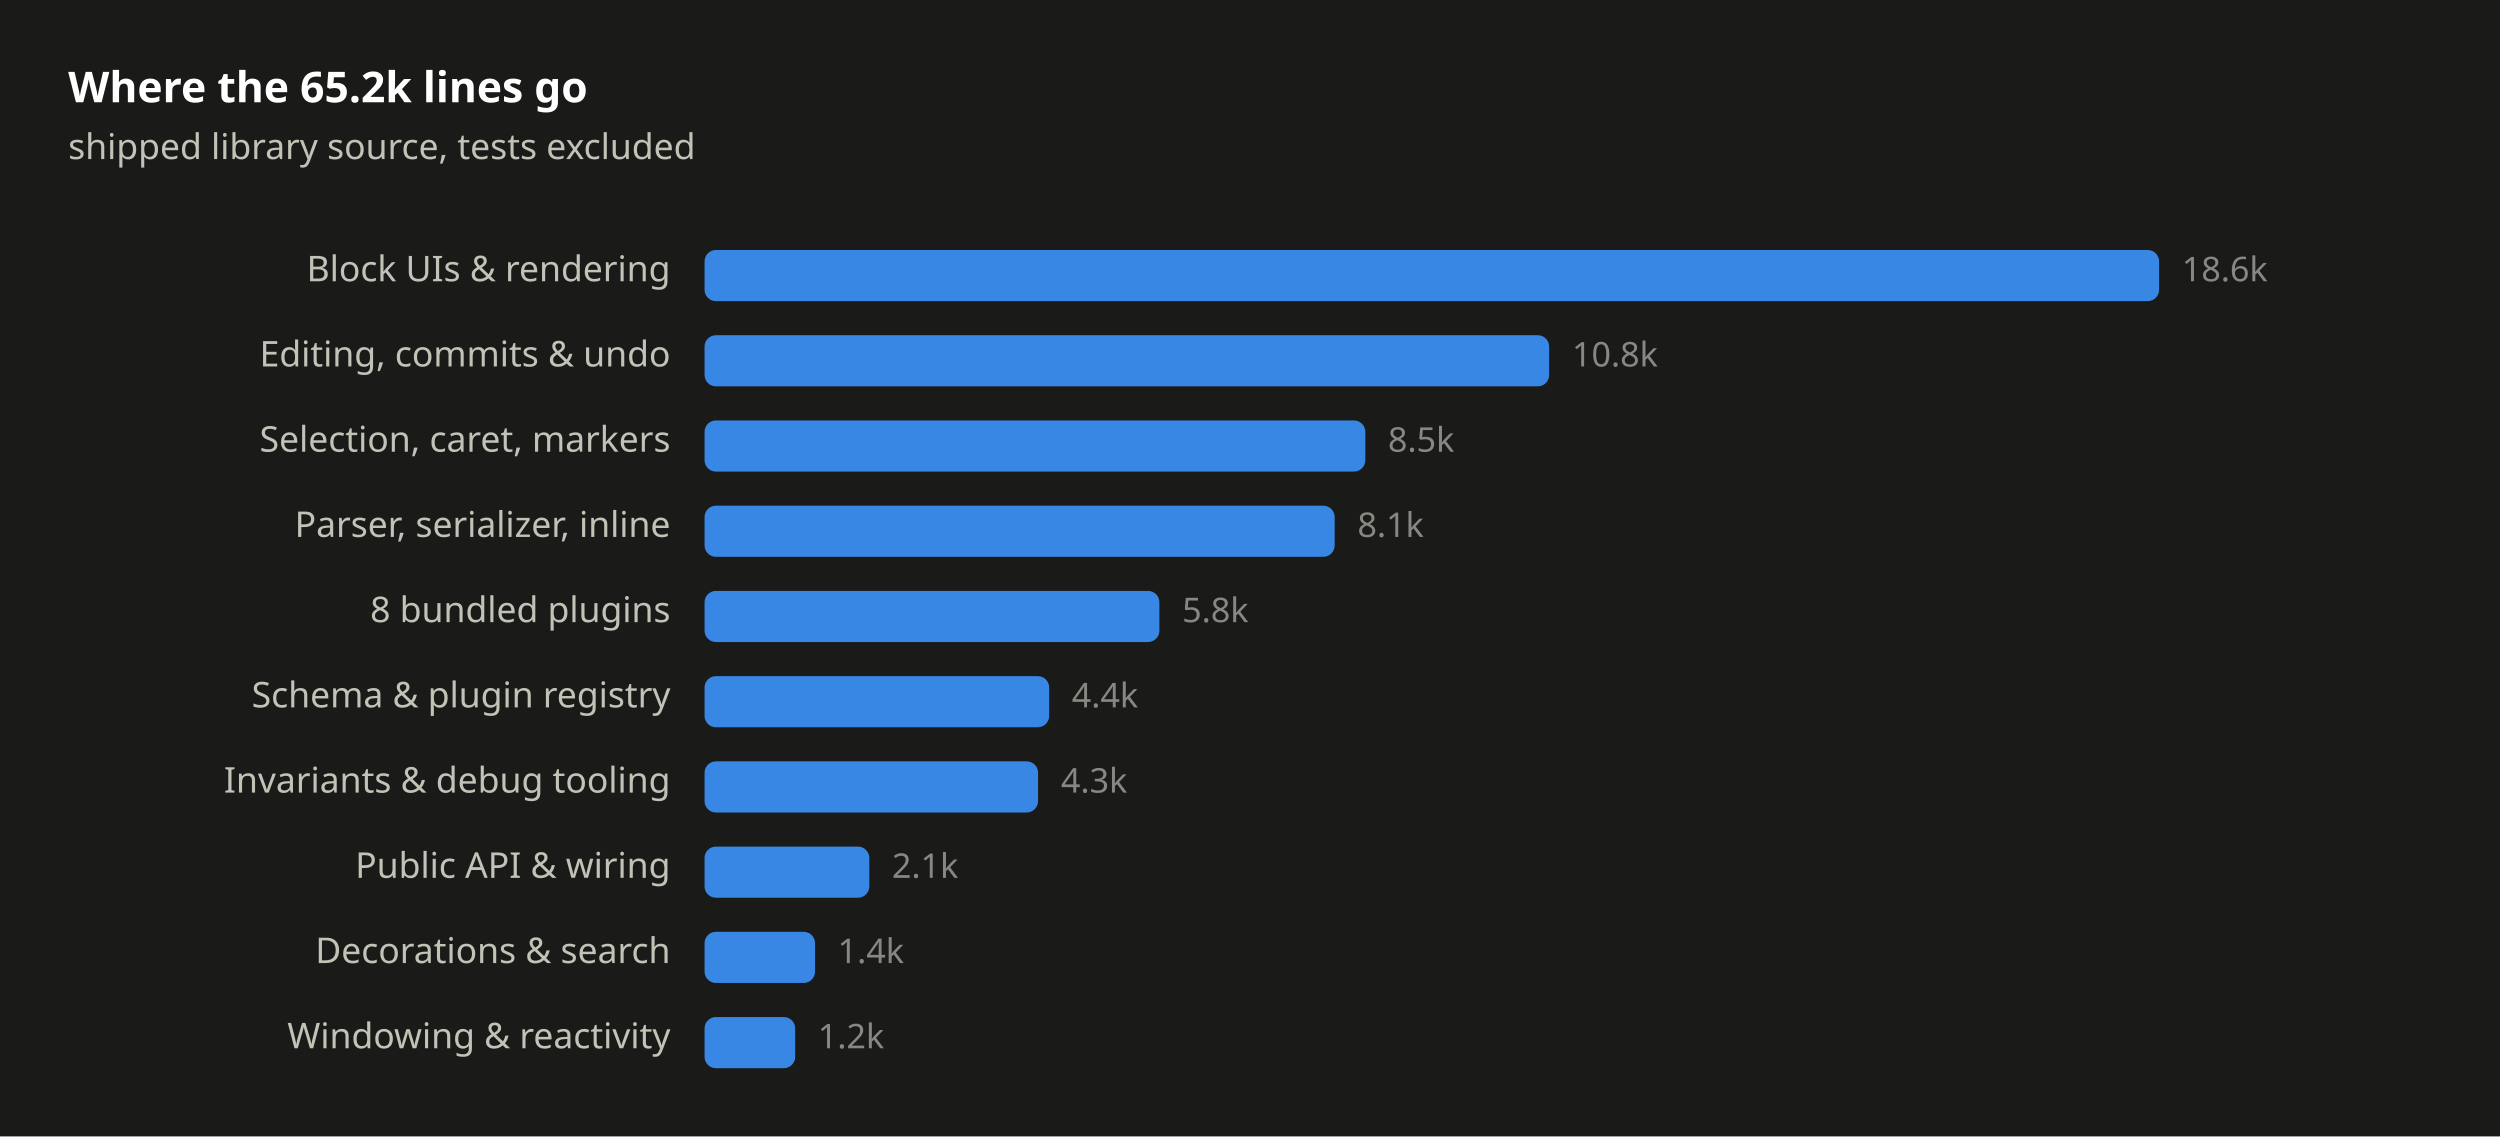
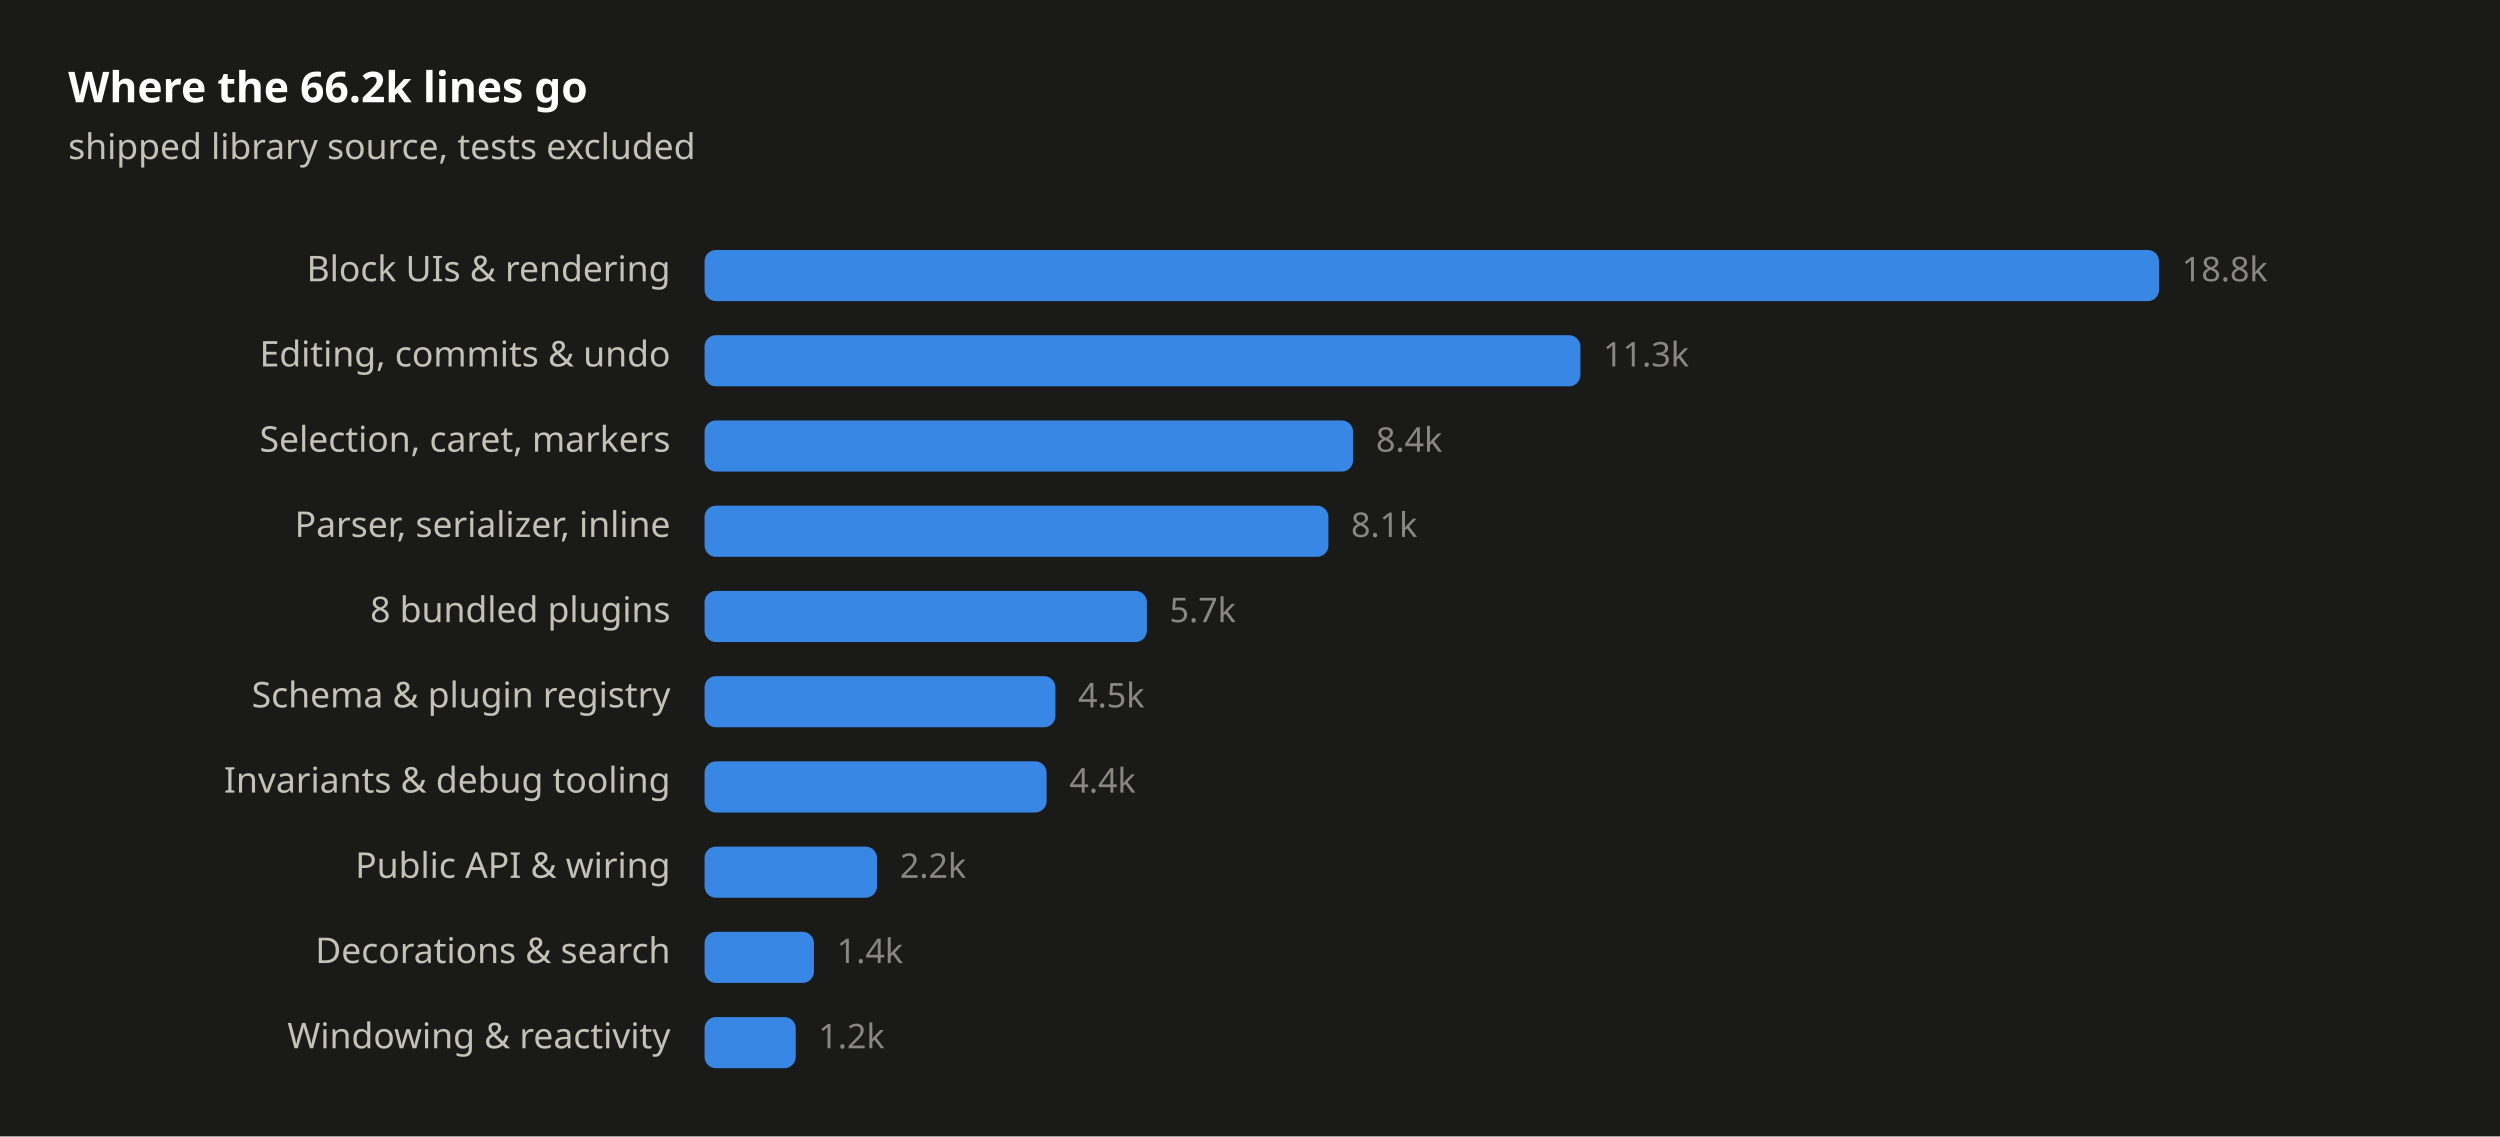
- <svg xmlns="http://www.w3.org/2000/svg" width="880" height="400" viewBox="0 0 880 400" role="img" aria-label="Library source by area: Block UIs &amp; rendering 18.6k, Editing, commits &amp; undo 10.8k, Selection, caret, markers 8.5k, Parser, serializer, inline 8.1k, 8 bundled plugins 5.8k, Schema &amp; plugin registry 4.4k, Invariants &amp; debug tooling 4.3k, Public API &amp; wiring 2.1k, Decorations &amp; search 1.4k, Windowing &amp; reactivity 1.2k. About 65.2k lines total.">
+ <svg xmlns="http://www.w3.org/2000/svg" width="880" height="400" viewBox="0 0 880 400" role="img" aria-label="Library source by area: Block UIs &amp; rendering 18.8k, Editing, commits &amp; undo 11.3k, Selection, caret, markers 8.4k, Parser, serializer, inline 8.1k, 8 bundled plugins 5.7k, Schema &amp; plugin registry 4.5k, Invariants &amp; debug tooling 4.4k, Public API &amp; wiring 2.2k, Decorations &amp; search 1.4k, Windowing &amp; reactivity 1.2k. About 66.2k lines total.">
  <rect width="880" height="400" fill="#1a1a19" />
-   <text x="24" y="36" font-family="system-ui, sans-serif" font-size="15" font-weight="600" fill="#ffffff" text-anchor="start">Where the 65.2k lines go</text>
+   <text x="24" y="36" font-family="system-ui, sans-serif" font-size="15" font-weight="600" fill="#ffffff" text-anchor="start">Where the 66.2k lines go</text>
  <text x="24" y="56" font-family="system-ui, sans-serif" font-size="12.5" font-weight="400" fill="#c3c2b7" text-anchor="start">shipped library source, tests excluded</text>
  <text x="236" y="99" font-family="system-ui, sans-serif" font-size="12.5" font-weight="400" fill="#c3c2b7" text-anchor="end">Block UIs &amp; rendering</text>
  <rect x="248" y="88" width="512.0" height="18" rx="4" fill="#3987e5" />
-   <text x="768" y="99" font-family="system-ui, sans-serif" font-size="12" font-weight="400" fill="#898781" text-anchor="start" style="font-variant-numeric:tabular-nums">18.6k</text>
+   <text x="768" y="99" font-family="system-ui, sans-serif" font-size="12" font-weight="400" fill="#898781" text-anchor="start" style="font-variant-numeric:tabular-nums">18.8k</text>
  <text x="236" y="129" font-family="system-ui, sans-serif" font-size="12.5" font-weight="400" fill="#c3c2b7" text-anchor="end">Editing, commits &amp; undo</text>
-   <rect x="248" y="118" width="297.3" height="18" rx="4" fill="#3987e5" />
-   <text x="553.342" y="129" font-family="system-ui, sans-serif" font-size="12" font-weight="400" fill="#898781" text-anchor="start" style="font-variant-numeric:tabular-nums">10.8k</text>
+   <rect x="248" y="118" width="308.3" height="18" rx="4" fill="#3987e5" />
+   <text x="564.298" y="129" font-family="system-ui, sans-serif" font-size="12" font-weight="400" fill="#898781" text-anchor="start" style="font-variant-numeric:tabular-nums">11.3k</text>
  <text x="236" y="159" font-family="system-ui, sans-serif" font-size="12.5" font-weight="400" fill="#c3c2b7" text-anchor="end">Selection, caret, markers</text>
-   <rect x="248" y="148" width="232.6" height="18" rx="4" fill="#3987e5" />
-   <text x="488.563" y="159" font-family="system-ui, sans-serif" font-size="12" font-weight="400" fill="#898781" text-anchor="start" style="font-variant-numeric:tabular-nums">8.5k</text>
+   <rect x="248" y="148" width="228.3" height="18" rx="4" fill="#3987e5" />
+   <text x="484.335" y="159" font-family="system-ui, sans-serif" font-size="12" font-weight="400" fill="#898781" text-anchor="start" style="font-variant-numeric:tabular-nums">8.4k</text>
  <text x="236" y="189" font-family="system-ui, sans-serif" font-size="12.5" font-weight="400" fill="#c3c2b7" text-anchor="end">Parser, serializer, inline</text>
-   <rect x="248" y="178" width="221.8" height="18" rx="4" fill="#3987e5" />
-   <text x="477.825" y="189" font-family="system-ui, sans-serif" font-size="12" font-weight="400" fill="#898781" text-anchor="start" style="font-variant-numeric:tabular-nums">8.1k</text>
+   <rect x="248" y="178" width="219.6" height="18" rx="4" fill="#3987e5" />
+   <text x="475.553" y="189" font-family="system-ui, sans-serif" font-size="12" font-weight="400" fill="#898781" text-anchor="start" style="font-variant-numeric:tabular-nums">8.1k</text>
  <text x="236" y="219" font-family="system-ui, sans-serif" font-size="12.5" font-weight="400" fill="#c3c2b7" text-anchor="end">8 bundled plugins</text>
-   <rect x="248" y="208" width="160.1" height="18" rx="4" fill="#3987e5" />
-   <text x="416.122" y="219" font-family="system-ui, sans-serif" font-size="12" font-weight="400" fill="#898781" text-anchor="start" style="font-variant-numeric:tabular-nums">5.8k</text>
+   <rect x="248" y="208" width="155.7" height="18" rx="4" fill="#3987e5" />
+   <text x="411.685" y="219" font-family="system-ui, sans-serif" font-size="12" font-weight="400" fill="#898781" text-anchor="start" style="font-variant-numeric:tabular-nums">5.7k</text>
  <text x="236" y="249" font-family="system-ui, sans-serif" font-size="12.5" font-weight="400" fill="#c3c2b7" text-anchor="end">Schema &amp; plugin registry</text>
-   <rect x="248" y="238" width="121.3" height="18" rx="4" fill="#3987e5" />
-   <text x="377.265" y="249" font-family="system-ui, sans-serif" font-size="12" font-weight="400" fill="#898781" text-anchor="start" style="font-variant-numeric:tabular-nums">4.4k</text>
+   <rect x="248" y="238" width="123.5" height="18" rx="4" fill="#3987e5" />
+   <text x="379.493" y="249" font-family="system-ui, sans-serif" font-size="12" font-weight="400" fill="#898781" text-anchor="start" style="font-variant-numeric:tabular-nums">4.5k</text>
  <text x="236" y="279" font-family="system-ui, sans-serif" font-size="12.5" font-weight="400" fill="#c3c2b7" text-anchor="end">Invariants &amp; debug tooling</text>
-   <rect x="248" y="268" width="117.4" height="18" rx="4" fill="#3987e5" />
-   <text x="373.448" y="279" font-family="system-ui, sans-serif" font-size="12" font-weight="400" fill="#898781" text-anchor="start" style="font-variant-numeric:tabular-nums">4.3k</text>
+   <rect x="248" y="268" width="120.4" height="18" rx="4" fill="#3987e5" />
+   <text x="376.421" y="279" font-family="system-ui, sans-serif" font-size="12" font-weight="400" fill="#898781" text-anchor="start" style="font-variant-numeric:tabular-nums">4.4k</text>
  <text x="236" y="309" font-family="system-ui, sans-serif" font-size="12.5" font-weight="400" fill="#c3c2b7" text-anchor="end">Public API &amp; wiring</text>
-   <rect x="248" y="298" width="58.0" height="18" rx="4" fill="#3987e5" />
-   <text x="313.969" y="309" font-family="system-ui, sans-serif" font-size="12" font-weight="400" fill="#898781" text-anchor="start" style="font-variant-numeric:tabular-nums">2.1k</text>
+   <rect x="248" y="298" width="60.7" height="18" rx="4" fill="#3987e5" />
+   <text x="316.741" y="309" font-family="system-ui, sans-serif" font-size="12" font-weight="400" fill="#898781" text-anchor="start" style="font-variant-numeric:tabular-nums">2.2k</text>
  <text x="236" y="339" font-family="system-ui, sans-serif" font-size="12.5" font-weight="400" fill="#c3c2b7" text-anchor="end">Decorations &amp; search</text>
-   <rect x="248" y="328" width="38.9" height="18" rx="4" fill="#3987e5" />
-   <text x="294.857" y="339" font-family="system-ui, sans-serif" font-size="12" font-weight="400" fill="#898781" text-anchor="start" style="font-variant-numeric:tabular-nums">1.4k</text>
+   <rect x="248" y="328" width="38.5" height="18" rx="4" fill="#3987e5" />
+   <text x="294.527" y="339" font-family="system-ui, sans-serif" font-size="12" font-weight="400" fill="#898781" text-anchor="start" style="font-variant-numeric:tabular-nums">1.4k</text>
  <text x="236" y="369" font-family="system-ui, sans-serif" font-size="12.5" font-weight="400" fill="#c3c2b7" text-anchor="end">Windowing &amp; reactivity</text>
-   <rect x="248" y="358" width="31.9" height="18" rx="4" fill="#3987e5" />
-   <text x="287.882" y="369" font-family="system-ui, sans-serif" font-size="12" font-weight="400" fill="#898781" text-anchor="start" style="font-variant-numeric:tabular-nums">1.2k</text>
+   <rect x="248" y="358" width="32.1" height="18" rx="4" fill="#3987e5" />
+   <text x="288.056" y="369" font-family="system-ui, sans-serif" font-size="12" font-weight="400" fill="#898781" text-anchor="start" style="font-variant-numeric:tabular-nums">1.2k</text>
</svg>
